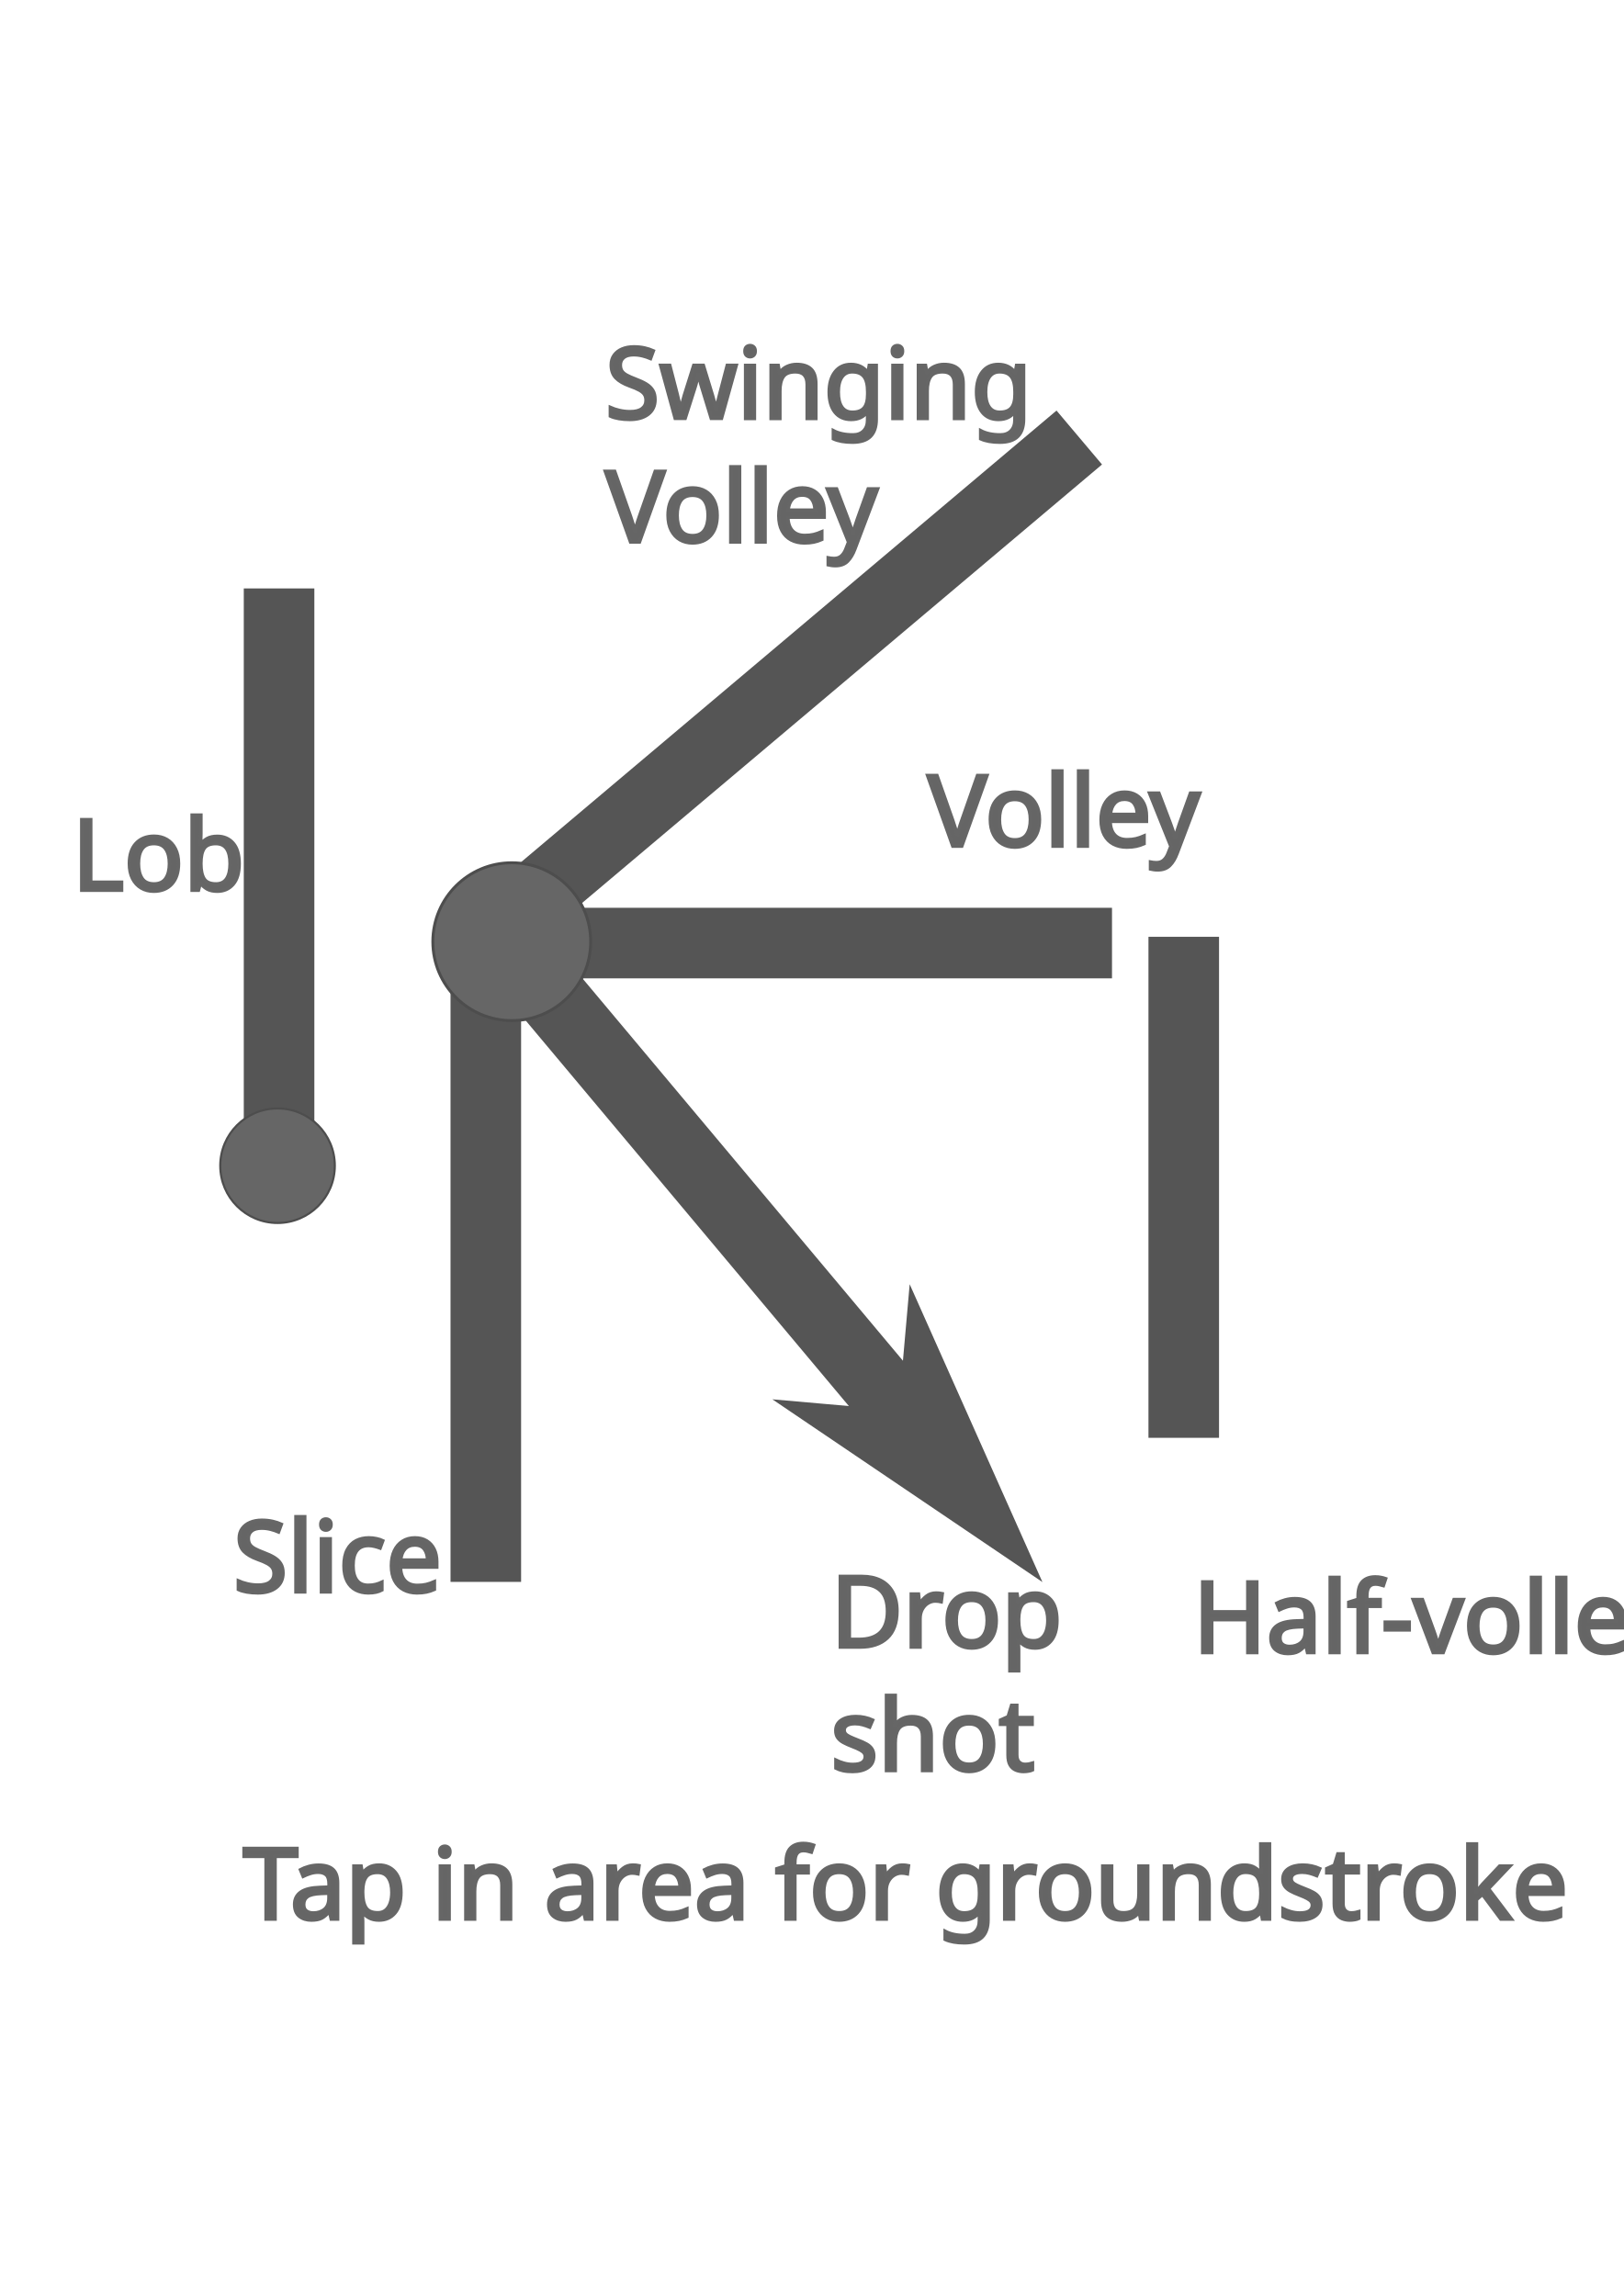
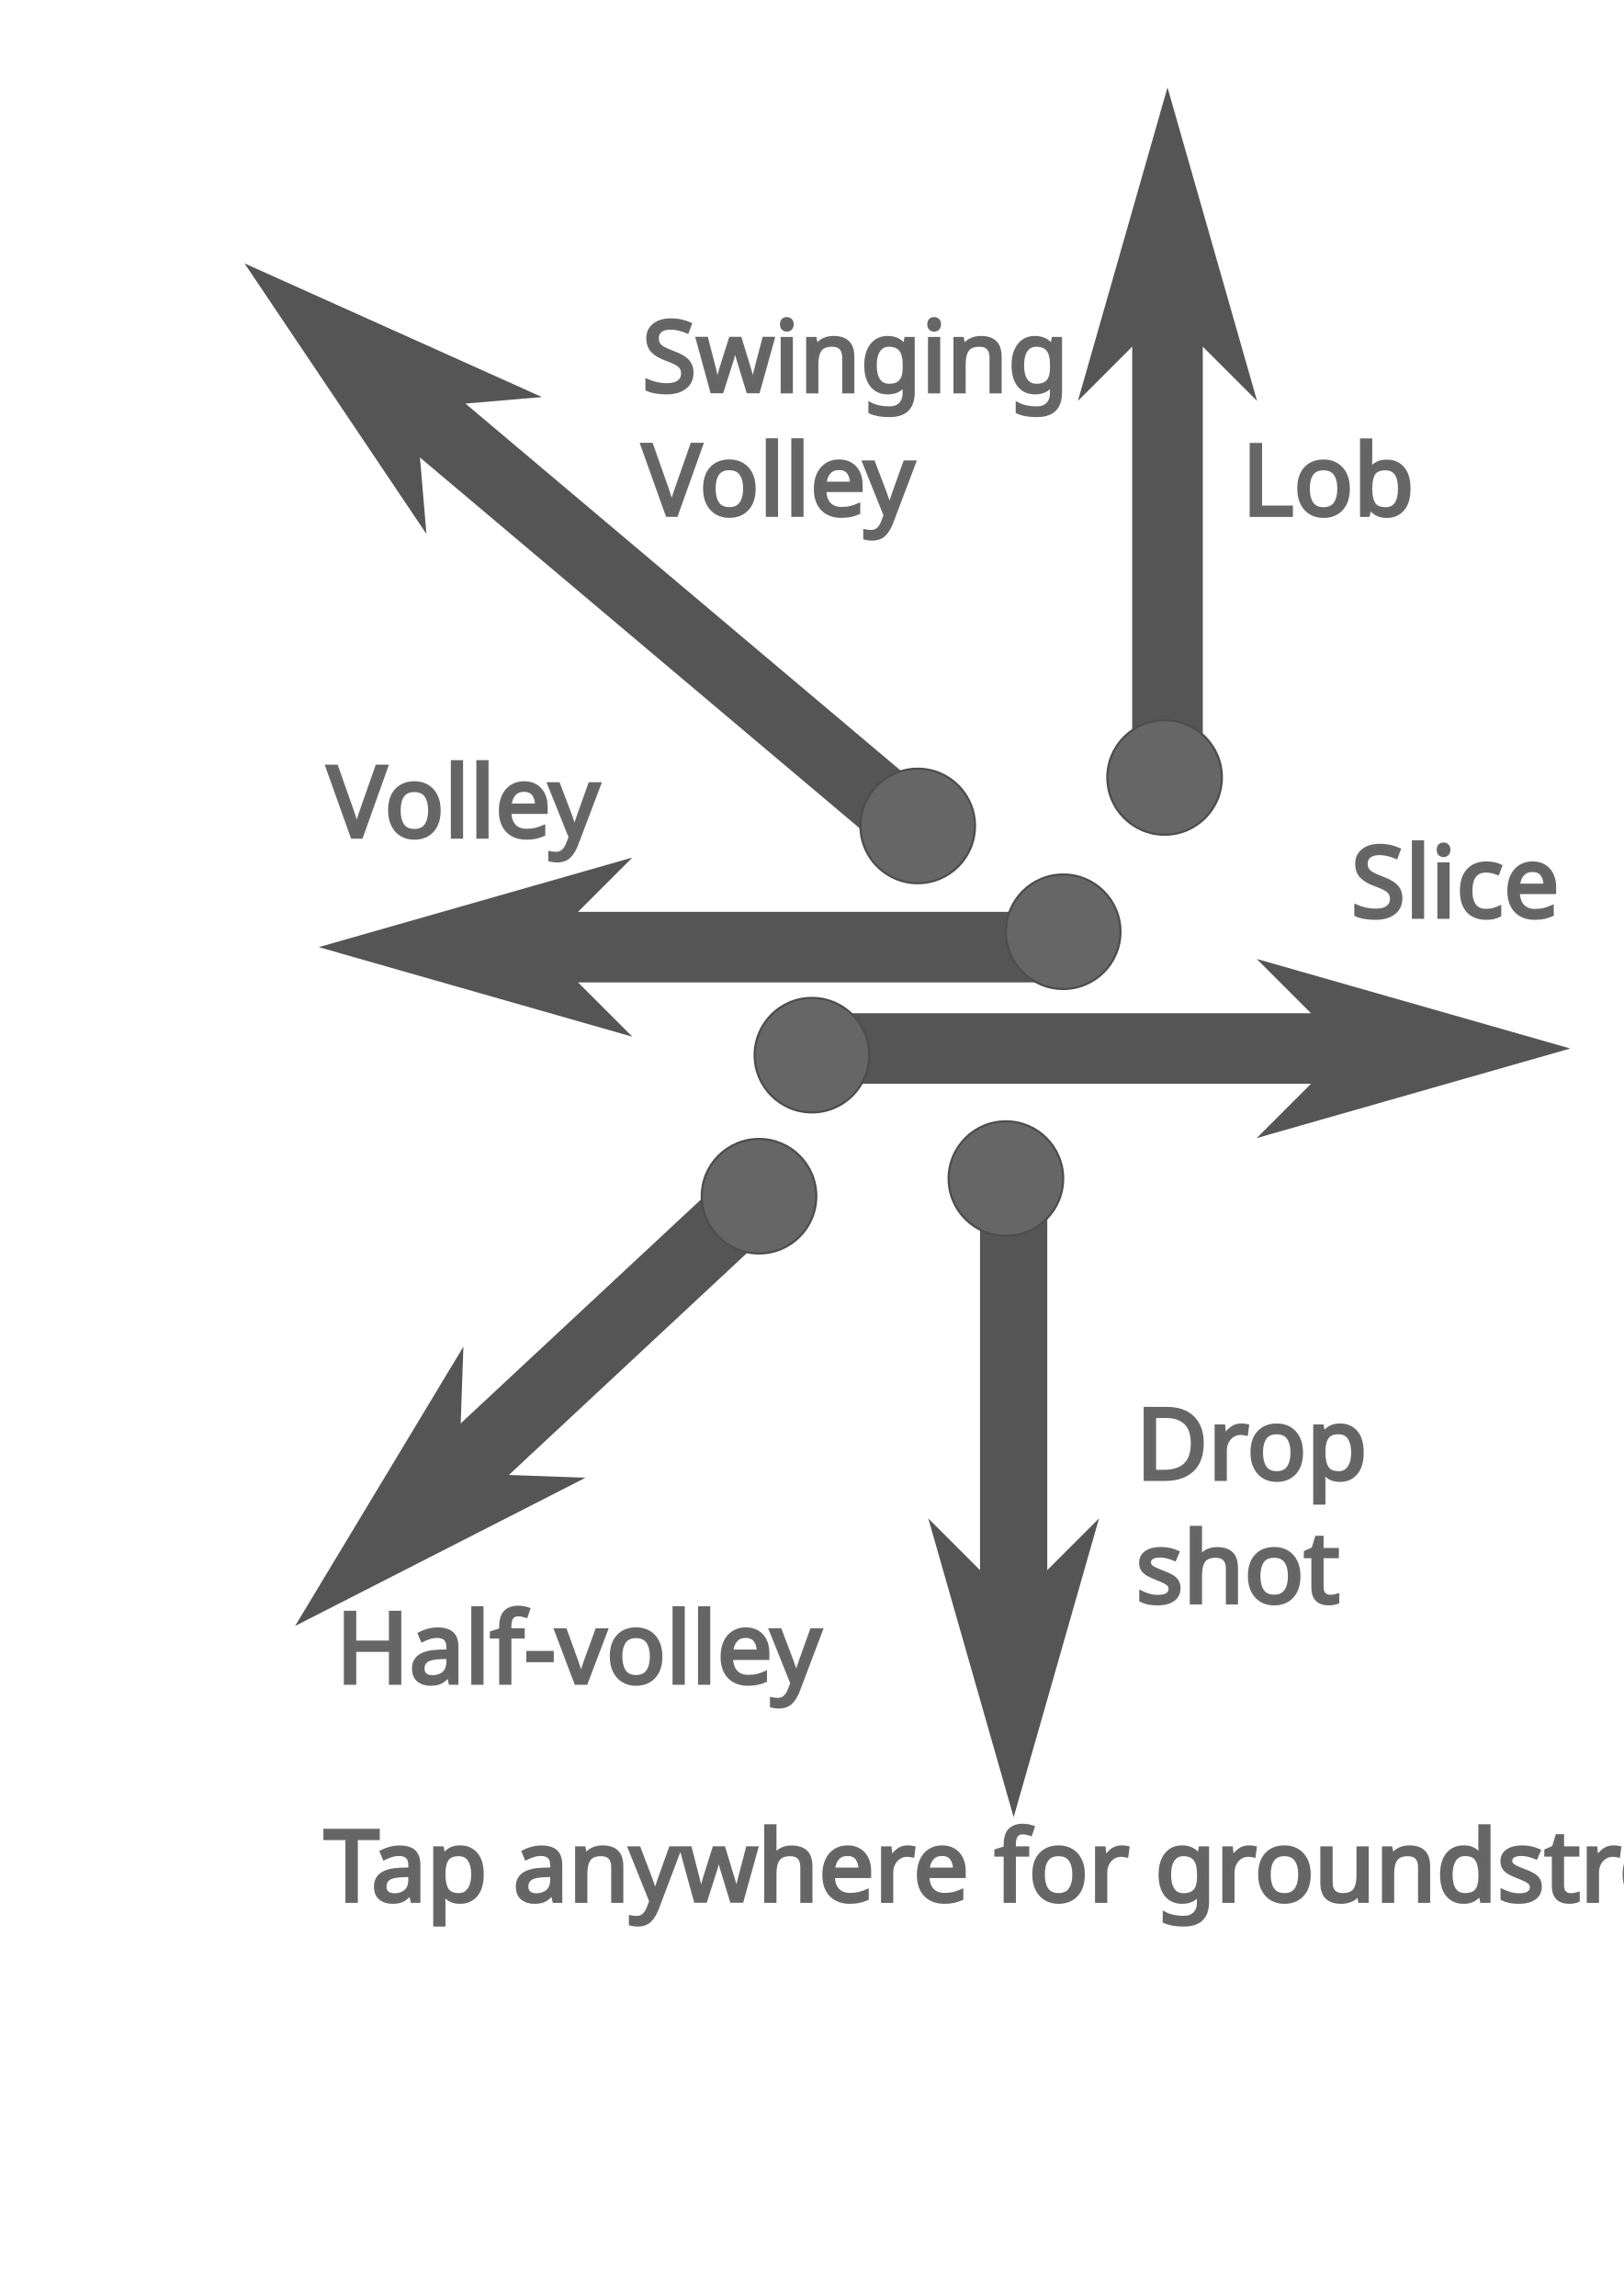
<svg xmlns="http://www.w3.org/2000/svg" width="744.094" height="1052.362" id="svg3362" version="1.1">
  <defs id="defs3364">
    <marker style="overflow:visible" id="Arrow1SendWky" refX="0" refY="0" orient="auto">
      <path transform="matrix(-0.2,0,0,-0.2,-1.2,0)" style="fill:#ff0000;fill-rule:evenodd;stroke:#ff0000;stroke-width:1pt" d="M 0,0 5,-5 -12.5,0 5,5 0,0 z" id="path7468" />
    </marker>
    <marker style="overflow:visible" id="Arrow1SendW3" refX="0" refY="0" orient="auto">
      <path transform="matrix(-0.2,0,0,-0.2,-1.2,0)" style="fill:#ff0000;fill-rule:evenodd;stroke:#ff0000;stroke-width:1pt" d="M 0,0 5,-5 -12.5,0 5,5 0,0 z" id="path7447" />
    </marker>
    <marker style="overflow:visible" id="Arrow1SendWo" refX="0" refY="0" orient="auto">
      <path transform="matrix(-0.2,0,0,-0.2,-1.2,0)" style="fill:#ff0000;fill-rule:evenodd;stroke:#ff0000;stroke-width:1pt" d="M 0,0 5,-5 -12.5,0 5,5 0,0 z" id="path7456" />
    </marker>
    <marker style="overflow:visible" id="Arrow1SendWc" refX="0" refY="0" orient="auto">
      <path transform="matrix(-0.2,0,0,-0.2,-1.2,0)" style="fill:#ff0000;fill-rule:evenodd;stroke:#ff0000;stroke-width:1pt" d="M 0,0 5,-5 -12.5,0 5,5 0,0 z" id="path7459" />
    </marker>
    <marker style="overflow:visible" id="Arrow1SendWX" refX="0" refY="0" orient="auto">
      <path transform="matrix(-0.2,0,0,-0.2,-1.2,0)" style="fill:#ff0000;fill-rule:evenodd;stroke:#ff0000;stroke-width:1pt" d="M 0,0 5,-5 -12.5,0 5,5 0,0 z" id="path7453" />
    </marker>
    <marker style="overflow:visible" id="Arrow1SendWC" refX="0" refY="0" orient="auto">
      <path transform="matrix(-0.2,0,0,-0.2,-1.2,0)" style="fill:#ff0000;fill-rule:evenodd;stroke:#ff0000;stroke-width:1pt" d="M 0,0 5,-5 -12.5,0 5,5 0,0 z" id="path7480" />
    </marker>
    <marker style="overflow:visible" id="Arrow1SendW3k" refX="0" refY="0" orient="auto">
      <path transform="matrix(-0.2,0,0,-0.2,-1.2,0)" style="stroke-width:1pt;stroke:#999999;fill-rule:evenodd;fill:#999999" d="M 0,0 5,-5 -12.5,0 5,5 0,0 z" id="path3456" />
    </marker>
    <marker style="overflow:visible" id="Arrow1SendWXy" refX="0" refY="0" orient="auto">
      <path transform="matrix(-0.2,0,0,-0.2,-1.2,0)" style="stroke-width:1pt;stroke:#999999;fill-rule:evenodd;fill:#999999" d="M 0,0 5,-5 -12.5,0 5,5 0,0 z" id="path3459" />
    </marker>
    <marker style="overflow:visible" id="Arrow1SendWoK" refX="0" refY="0" orient="auto">
      <path transform="matrix(-0.2,0,0,-0.2,-1.2,0)" style="stroke-width:1pt;stroke:#999999;fill-rule:evenodd;fill:#999999" d="M 0,0 5,-5 -12.5,0 5,5 0,0 z" id="path3462" />
    </marker>
    <marker style="overflow:visible" id="Arrow1SendWcS" refX="0" refY="0" orient="auto">
      <path transform="matrix(-0.2,0,0,-0.2,-1.2,0)" style="stroke-width:1pt;stroke:#999999;fill-rule:evenodd;fill:#999999" d="M 0,0 5,-5 -12.5,0 5,5 0,0 z" id="path3465" />
    </marker>
    <marker style="overflow:visible" id="Arrow1SendWCJ" refX="0" refY="0" orient="auto">
      <path transform="matrix(-0.2,0,0,-0.2,-1.2,0)" style="stroke-width:1pt;stroke:#999999;fill-rule:evenodd;fill:#999999" d="M 0,0 5,-5 -12.5,0 5,5 0,0 z" id="path3468" />
    </marker>
    <marker style="overflow:visible" id="Arrow1SendWkyr" refX="0" refY="0" orient="auto">
      <path transform="matrix(-0.2,0,0,-0.2,-1.2,0)" style="stroke-width:1pt;stroke:#999999;fill-rule:evenodd;fill:#999999" d="M 0,0 5,-5 -12.5,0 5,5 0,0 z" id="path3471" />
    </marker>
    <marker style="overflow:visible" id="Arrow1SendW3kV" refX="0" refY="0" orient="auto">
      <path transform="matrix(-0.2,0,0,-0.2,-1.2,0)" style="stroke:#999999;stroke-width:1pt;fill:#999999;fill-rule:evenodd" d="M 0,0 5,-5 -12.5,0 5,5 0,0 z" id="path3748" />
    </marker>
    <marker style="overflow:visible" id="Arrow1SendWXy6" refX="0" refY="0" orient="auto">
      <path transform="matrix(-0.2,0,0,-0.2,-1.2,0)" style="stroke:#b3b3b3;stroke-width:1pt;fill:#b3b3b3;fill-rule:evenodd" d="M 0,0 5,-5 -12.5,0 5,5 0,0 z" id="path3751" />
    </marker>
    <marker style="overflow:visible" id="Arrow1SendWoK8" refX="0" refY="0" orient="auto">
      <path transform="matrix(-0.2,0,0,-0.2,-1.2,0)" style="stroke:#b3b3b3;stroke-width:1pt;fill:#b3b3b3;fill-rule:evenodd" d="M 0,0 5,-5 -12.5,0 5,5 0,0 z" id="path3754" />
    </marker>
    <marker style="overflow:visible" id="Arrow1SendWcSM" refX="0" refY="0" orient="auto">
      <path transform="matrix(-0.2,0,0,-0.2,-1.2,0)" style="stroke:#b3b3b3;stroke-width:1pt;fill:#b3b3b3;fill-rule:evenodd" d="M 0,0 5,-5 -12.5,0 5,5 0,0 z" id="path3757" />
    </marker>
    <marker style="overflow:visible" id="Arrow1SendWCJ0" refX="0" refY="0" orient="auto">
      <path transform="matrix(-0.2,0,0,-0.2,-1.2,0)" style="stroke:#b3b3b3;stroke-width:1pt;fill:#b3b3b3;fill-rule:evenodd" d="M 0,0 5,-5 -12.5,0 5,5 0,0 z" id="path3760" />
    </marker>
    <marker style="overflow:visible" id="Arrow1SendWkyrR" refX="0" refY="0" orient="auto">
      <path transform="matrix(-0.2,0,0,-0.2,-1.2,0)" style="stroke:#b3b3b3;stroke-width:1pt;fill:#b3b3b3;fill-rule:evenodd" d="M 0,0 5,-5 -12.5,0 5,5 0,0 z" id="path3763" />
    </marker>
    <marker style="overflow:visible" id="Arrow1SendW3kV7" refX="0" refY="0" orient="auto">
      <path transform="matrix(-0.2,0,0,-0.2,-1.2,0)" style="fill-rule:evenodd;stroke:#808080;stroke-width:1pt;fill:#808080" d="M 0,0 5,-5 -12.5,0 5,5 0,0 z" id="path3896" />
    </marker>
    <marker style="overflow:visible" id="Arrow1SendWXy6m" refX="0" refY="0" orient="auto">
      <path transform="matrix(-0.2,0,0,-0.2,-1.2,0)" style="fill-rule:evenodd;stroke:#808080;stroke-width:1pt;fill:#808080" d="M 0,0 5,-5 -12.5,0 5,5 0,0 z" id="path3899" />
    </marker>
    <marker style="overflow:visible" id="Arrow1SendWoK8q" refX="0" refY="0" orient="auto">
      <path transform="matrix(-0.2,0,0,-0.2,-1.2,0)" style="fill-rule:evenodd;stroke:#808080;stroke-width:1pt;fill:#808080" d="M 0,0 5,-5 -12.5,0 5,5 0,0 z" id="path3902" />
    </marker>
    <marker style="overflow:visible" id="Arrow1SendWcSMy" refX="0" refY="0" orient="auto">
      <path transform="matrix(-0.2,0,0,-0.2,-1.2,0)" style="fill-rule:evenodd;stroke:#808080;stroke-width:1pt;fill:#808080" d="M 0,0 5,-5 -12.5,0 5,5 0,0 z" id="path3905" />
    </marker>
    <marker style="overflow:visible" id="Arrow1SendWCJ0z" refX="0" refY="0" orient="auto">
      <path transform="matrix(-0.2,0,0,-0.2,-1.2,0)" style="fill-rule:evenodd;stroke:#808080;stroke-width:1pt;fill:#808080" d="M 0,0 5,-5 -12.5,0 5,5 0,0 z" id="path3908" />
    </marker>
    <marker style="overflow:visible" id="Arrow1SendWkyrRu" refX="0" refY="0" orient="auto">
      <path transform="matrix(-0.2,0,0,-0.2,-1.2,0)" style="fill-rule:evenodd;stroke:#808080;stroke-width:1pt;fill:#808080" d="M 0,0 5,-5 -12.5,0 5,5 0,0 z" id="path3911" />
    </marker>
    <marker style="overflow:visible" id="Arrow1SendWcSMy-1" refX="0" refY="0" orient="auto">
      <path transform="matrix(-0.2,0,0,-0.2,-1.2,0)" style="fill:#808080;fill-rule:evenodd;stroke:#808080;stroke-width:1pt" d="M 0,0 5,-5 -12.5,0 5,5 0,0 z" id="path3905-9" />
    </marker>
    <marker style="overflow:visible" id="Arrow1SendWcSMyt" refX="0" refY="0" orient="auto">
      <path transform="matrix(-0.2,0,0,-0.2,-1.2,0)" style="stroke:#555555;stroke-width:1pt;fill:#555555;fill-rule:evenodd" d="M 0,0 5,-5 -12.5,0 5,5 0,0 z" id="path5007" />
    </marker>
    <marker style="overflow:visible" id="Arrow1SendWcSMyj" refX="0" refY="0" orient="auto">
      <path transform="matrix(-0.2,0,0,-0.2,-1.2,0)" style="stroke:#555555;stroke-width:1pt;fill:#555555;fill-rule:evenodd" d="M 0,0 5,-5 -12.5,0 5,5 0,0 z" id="path5010" />
    </marker>
    <marker style="overflow:visible" id="Arrow1SendWcSMyl" refX="0" refY="0" orient="auto">
      <path transform="matrix(-0.2,0,0,-0.2,-1.2,0)" style="stroke:#555555;stroke-width:1pt;fill:#555555;fill-rule:evenodd" d="M 0,0 5,-5 -12.5,0 5,5 0,0 z" id="path5013" />
    </marker>
    <marker style="overflow:visible" id="Arrow1SendWcSMyw" refX="0" refY="0" orient="auto">
      <path transform="matrix(-0.2,0,0,-0.2,-1.2,0)" style="stroke:#555555;stroke-width:1pt;fill:#555555;fill-rule:evenodd" d="M 0,0 5,-5 -12.5,0 5,5 0,0 z" id="path5016" />
    </marker>
    <marker style="overflow:visible" id="Arrow1SendWcSMyr" refX="0" refY="0" orient="auto">
      <path transform="matrix(-0.2,0,0,-0.2,-1.2,0)" style="stroke:#555555;stroke-width:1pt;fill:#555555;fill-rule:evenodd" d="M 0,0 5,-5 -12.5,0 5,5 0,0 z" id="path5019" />
    </marker>
    <marker style="overflow:visible" id="Arrow1SendWcSMyT" refX="0" refY="0" orient="auto">
      <path transform="matrix(-0.2,0,0,-0.2,-1.2,0)" style="stroke:#555555;stroke-width:1pt;fill:#555555;fill-rule:evenodd" d="M 0,0 5,-5 -12.5,0 5,5 0,0 z" id="path5022" />
    </marker>
+     <marker style="overflow:visible" id="Arrow1SendWcSMyT-9" refX="0" refY="0" orient="auto">
+       <path transform="matrix(-0.2,0,0,-0.2,-1.2,0)" style="fill:#555555;fill-rule:evenodd;stroke:#555555;stroke-width:1pt" d="M 0,0 5,-5 -12.5,0 5,5 0,0 z" id="path5022-9" />
+     </marker>
+     <marker style="overflow:visible" id="Arrow1SendWcSMyt-1" refX="0" refY="0" orient="auto">
+       <path transform="matrix(-0.2,0,0,-0.2,-1.2,0)" style="fill:#555555;fill-rule:evenodd;stroke:#555555;stroke-width:1pt" d="M 0,0 5,-5 -12.5,0 5,5 0,0 z" id="path5007-0" />
+     </marker>
+     <marker style="overflow:visible" id="Arrow1SendWcSMyw-2" refX="0" refY="0" orient="auto">
+       <path transform="matrix(-0.2,0,0,-0.2,-1.2,0)" style="fill:#555555;fill-rule:evenodd;stroke:#555555;stroke-width:1pt" d="M 0,0 5,-5 -12.5,0 5,5 0,0 z" id="path5016-1" />
+     </marker>
+     <marker style="overflow:visible" id="Arrow1SendWcSMyl-2" refX="0" refY="0" orient="auto">
+       <path transform="matrix(-0.2,0,0,-0.2,-1.2,0)" style="fill:#555555;fill-rule:evenodd;stroke:#555555;stroke-width:1pt" d="M 0,0 5,-5 -12.5,0 5,5 0,0 z" id="path5013-4" />
+     </marker>
+     <marker style="overflow:visible" id="Arrow1SendWcSMyj-7" refX="0" refY="0" orient="auto">
+       <path transform="matrix(-0.2,0,0,-0.2,-1.2,0)" style="fill:#555555;fill-rule:evenodd;stroke:#555555;stroke-width:1pt" d="M 0,0 5,-5 -12.5,0 5,5 0,0 z" id="path5010-5" />
+     </marker>
+     <marker style="overflow:visible" id="marker3209" refX="0" refY="0" orient="auto">
+       <path transform="matrix(-0.2,0,0,-0.2,-1.2,0)" style="fill:#555555;fill-rule:evenodd;stroke:#555555;stroke-width:1pt" d="M 0,0 5,-5 -12.5,0 5,5 0,0 z" id="path3211" />
+     </marker>
  </defs>
  <g id="layer1">
-     <path id="path2987" d="m 127.886,533.058 0,-263.359" style="stroke-linejoin:miter;enable-background:accumulate;marker-end:url(#Arrow1SendWcSMyj);stroke-opacity:1;fill-opacity:1;color:#000000;fill-rule:nonzero;stroke-dashoffset:0;visibility:visible;stroke:#555555;stroke-linecap:butt;stroke-miterlimit:4;marker:none;stroke-dasharray:none;overflow:visible;stroke-width:32.342;display:inline;fill:#555555" />
-     <path style="stroke-linejoin:miter;enable-background:accumulate;marker-end:url(#Arrow1SendWcSMyl);stroke-opacity:1;fill-opacity:1;color:#000000;fill-rule:nonzero;stroke-dashoffset:0;visibility:visible;stroke:#555555;stroke-linecap:butt;stroke-miterlimit:4;marker:none;stroke-dasharray:none;overflow:visible;stroke-width:32.342;display:inline;fill:#555555" d="m 222.631,443.214 0,281.84" id="path4412" />
-     <path id="path4414" d="M 237.333,438.313 440.627,680.88" style="stroke-linejoin:miter;marker-end:url(#Arrow1SendWcSMyr);stroke-opacity:1;fill-opacity:1;stroke:#555555;stroke-linecap:butt;stroke-miterlimit:4;stroke-dasharray:none;stroke-width:32.342;fill:#555555" />
-     <path style="stroke-linejoin:miter;enable-background:accumulate;marker-end:url(#Arrow1SendWcSMyw);stroke-opacity:1;fill-opacity:1;color:#000000;fill-rule:nonzero;stroke-dashoffset:0;visibility:visible;stroke:#555555;stroke-linecap:butt;stroke-miterlimit:4;marker:none;stroke-dasharray:none;overflow:visible;stroke-width:32.342;display:inline;fill:#555555" d="M 228.929,424.621 494.598,200.535" id="path4416" />
-     <path id="path4418" d="m 217.604,432.252 291.99,3e-5" style="stroke-linejoin:miter;enable-background:accumulate;marker-end:url(#Arrow1SendWcSMyt);stroke-opacity:1;fill-opacity:1;color:#000000;fill-rule:nonzero;stroke-dashoffset:0;visibility:visible;stroke:#555555;stroke-linecap:butt;stroke-miterlimit:4;marker:none;stroke-dasharray:none;overflow:visible;stroke-width:32.342;display:inline;fill:#555555" />
-     <path transform="matrix(0.9670794,0,0,0.9670794,87.12482,342.2607)" d="m 68.571,198.571 a 27.143,27.143 0 1 1 -54.286,0 27.143,27.143 0 1 1 54.286,0 z" id="path2985" style="stroke-opacity:1;fill-rule:nonzero;color:#000000;fill-opacity:1;visibility:visible;stroke:#4d4d4d;marker:none;overflow:visible;enable-background:accumulate;display:inline;fill:#666666" />
-     <text xml:space="preserve" style="stroke-width:1.617;letter-spacing:0px;-inkscape-font-specification:Abel;font-family:Abel;fill-opacity:1;font-size:45.279px;font-style:normal;word-spacing:0px;stroke:#666666;font-stretch:normal;font-variant:normal;font-weight:normal;line-height:125%;fill:#656565;stroke-opacity:1" x="33.1" y="408.022" id="text4597-4">
-       <tspan style="stroke-width:1.617;stroke:#666666;fill:#656565;stroke-opacity:1;fill-opacity:1" x="33.1" y="408.022" id="tspan4601-2">Lob</tspan>
+     <path style="color:#000000;fill:#555555;fill-opacity:1;fill-rule:nonzero;stroke:#555555;stroke-width:32.342;stroke-linecap:butt;stroke-linejoin:miter;stroke-miterlimit:4;stroke-opacity:1;stroke-dasharray:none;stroke-dashoffset:0;marker:none;marker-end:url(#Arrow1SendWcSMyt);visibility:visible;display:inline;overflow:visible;enable-background:accumulate" d="m 495.817,434.113 -291.99,3e-5" id="path3068" />
+     <path id="path2987-3" d="m 535.028,361.173 0,-263.359" style="color:#000000;fill:#555555;fill-opacity:1;fill-rule:nonzero;stroke:#555555;stroke-width:32.342;stroke-linecap:butt;stroke-linejoin:miter;stroke-miterlimit:4;stroke-opacity:1;stroke-dasharray:none;stroke-dashoffset:0;marker:none;marker-end:url(#Arrow1SendWcSMyj);visibility:visible;display:inline;overflow:visible;enable-background:accumulate" />
+     <path style="color:#000000;fill:#555555;fill-opacity:1;fill-rule:nonzero;stroke:#555555;stroke-width:30.822;stroke-linecap:butt;stroke-linejoin:miter;stroke-miterlimit:4;stroke-opacity:1;stroke-dasharray:none;stroke-dashoffset:0;marker:none;marker-end:url(#Arrow1SendWcSMyl);visibility:visible;display:inline;overflow:visible;enable-background:accumulate" d="m 464.527,531.188 0,246.686" id="path4412-1" />
+     <path style="color:#000000;fill:#555555;fill-opacity:1;fill-rule:nonzero;stroke:#555555;stroke-width:32.342;stroke-linecap:butt;stroke-linejoin:miter;stroke-miterlimit:4;stroke-opacity:1;stroke-dasharray:none;stroke-dashoffset:0;marker:none;marker-end:url(#Arrow1SendWcSMyw);visibility:visible;display:inline;overflow:visible;enable-background:accumulate" d="M 421.864,382.036 156.194,157.95" id="path4416-6" />
+     <path id="path4418-8" d="m 369.88,480.58 291.99,3e-5" style="color:#000000;fill:#555555;fill-opacity:1;fill-rule:nonzero;stroke:#555555;stroke-width:32.342;stroke-linecap:butt;stroke-linejoin:miter;stroke-miterlimit:4;stroke-opacity:1;stroke-dasharray:none;stroke-dashoffset:0;marker:none;marker-end:url(#Arrow1SendWcSMyt);visibility:visible;display:inline;overflow:visible;enable-background:accumulate" />
+     <text xml:space="preserve" style="font-size:45.279px;font-style:normal;font-variant:normal;font-weight:normal;font-stretch:normal;line-height:125%;letter-spacing:0px;word-spacing:0px;fill:#656565;fill-opacity:1;stroke:#666666;stroke-width:1.617;stroke-opacity:1;font-family:Abel;-inkscape-font-specification:Abel" x="569.102" y="236.137" id="text4597-4-9">
+       <tspan style="fill:#656565;fill-opacity:1;stroke:#666666;stroke-width:1.617;stroke-opacity:1" x="569.102" y="236.137" id="tspan4601-2-9">Lob</tspan>
    </text>
-     <text xml:space="preserve" style="stroke-width:1.617;letter-spacing:0px;-inkscape-font-specification:Abel;font-family:Abel;fill-opacity:1;font-size:45.279px;font-style:normal;word-spacing:0px;stroke:#666666;font-stretch:normal;font-variant:normal;font-weight:normal;line-height:125%;fill:#656565;stroke-opacity:1" x="380.735" y="754.902" id="text4597-4-5">
-       <tspan style="stroke-width:1.617;stroke:#666666;fill:#656565;stroke-opacity:1;fill-opacity:1" x="380.735" y="754.902" id="tspan4601-2-7">Drop</tspan>
-       <tspan style="stroke-width:1.617;stroke:#666666;fill:#656565;stroke-opacity:1;fill-opacity:1" x="380.735" y="811.501" id="tspan4652">shot</tspan>
+     <text xml:space="preserve" style="font-size:45.279px;font-style:normal;font-variant:normal;font-weight:normal;font-stretch:normal;line-height:125%;letter-spacing:0px;word-spacing:0px;fill:#656565;fill-opacity:1;stroke:#666666;stroke-width:1.617;stroke-opacity:1;font-family:Abel;-inkscape-font-specification:Abel" x="520.527" y="677.972" id="text4597-4-5-7">
+       <tspan style="fill:#656565;fill-opacity:1;stroke:#666666;stroke-width:1.617;stroke-opacity:1" x="520.527" y="677.972" id="tspan4601-2-7-2">Drop</tspan>
+       <tspan style="fill:#656565;fill-opacity:1;stroke:#666666;stroke-width:1.617;stroke-opacity:1" x="520.527" y="734.571" id="tspan4652-7">shot</tspan>
    </text>
-     <text xml:space="preserve" style="stroke-width:1.617;letter-spacing:0px;-inkscape-font-specification:Abel;font-family:Abel;fill-opacity:1;font-size:45.279px;font-style:normal;word-spacing:0px;stroke:#666666;font-stretch:normal;font-variant:normal;font-weight:normal;line-height:125%;fill:#656565;stroke-opacity:1" x="277.42" y="191.782" id="text4597-4-5-5">
-       <tspan style="stroke-width:1.617;stroke:#666666;fill:#656565;stroke-opacity:1;fill-opacity:1" x="277.42" y="191.782" id="tspan4652-6">Swinging</tspan>
-       <tspan style="stroke-width:1.617;stroke:#666666;fill:#656565;stroke-opacity:1;fill-opacity:1" x="277.42" y="248.381" id="tspan4680">Volley</tspan>
+     <text xml:space="preserve" style="font-size:45.279px;font-style:normal;font-variant:normal;font-weight:normal;font-stretch:normal;line-height:125%;letter-spacing:0px;word-spacing:0px;fill:#656565;fill-opacity:1;stroke:#666666;stroke-width:1.617;stroke-opacity:1;font-family:Abel;-inkscape-font-specification:Abel" x="294.266" y="179.501" id="text4597-4-5-5-6">
+       <tspan style="fill:#656565;fill-opacity:1;stroke:#666666;stroke-width:1.617;stroke-opacity:1" x="294.266" y="179.501" id="tspan4652-6-2">Swinging</tspan>
+       <tspan style="fill:#656565;fill-opacity:1;stroke:#666666;stroke-width:1.617;stroke-opacity:1" x="294.266" y="236.101" id="tspan4680-1">Volley</tspan>
    </text>
-     <text xml:space="preserve" style="stroke-width:1.617;letter-spacing:0px;-inkscape-font-specification:Abel;font-family:Abel;fill-opacity:1;font-size:45.279px;font-style:normal;word-spacing:0px;stroke:#666666;font-stretch:normal;font-variant:normal;font-weight:normal;line-height:125%;fill:#656565;stroke-opacity:1" x="425.117" y="387.811" id="text4597-4-5-5-9">
-       <tspan style="stroke-width:1.617;stroke:#666666;fill:#656565;stroke-opacity:1;fill-opacity:1" x="425.117" y="387.811" id="tspan4712">Volley</tspan>
+     <text xml:space="preserve" style="font-size:45.279px;font-style:normal;font-variant:normal;font-weight:normal;font-stretch:normal;line-height:125%;letter-spacing:0px;word-spacing:0px;fill:#656565;fill-opacity:1;stroke:#666666;stroke-width:1.617;stroke-opacity:1;font-family:Abel;-inkscape-font-specification:Abel" x="149.92" y="383.611" id="text4597-4-5-5-9-2">
+       <tspan style="fill:#656565;fill-opacity:1;stroke:#666666;stroke-width:1.617;stroke-opacity:1" x="149.92" y="383.611" id="tspan4712-1">Volley</tspan>
    </text>
-     <text xml:space="preserve" style="font-size:45.279px;stroke-width:1.617;font-family:Abel;fill-opacity:1;letter-spacing:0px;-inkscape-font-specification:Abel;font-style:normal;word-spacing:0px;stroke:#666666;font-stretch:normal;font-variant:normal;font-weight:normal;line-height:125%;fill:#656565;stroke-opacity:1" x="106.944" y="729.612" id="text4597-4-5-5-9-9">
-       <tspan style="fill:#656565;stroke:#666666;stroke-width:1.617;stroke-opacity:1;fill-opacity:1" x="106.944" y="729.612" id="tspan4712-5">Slice</tspan>
+     <text xml:space="preserve" style="font-size:45.279px;font-style:normal;font-variant:normal;font-weight:normal;font-stretch:normal;line-height:125%;letter-spacing:0px;word-spacing:0px;fill:#656565;fill-opacity:1;stroke:#666666;stroke-width:1.617;stroke-opacity:1;font-family:Abel;-inkscape-font-specification:Abel" x="619.128" y="420.346" id="text4597-4-5-5-9-9-7">
+       <tspan style="fill:#656565;fill-opacity:1;stroke:#666666;stroke-width:1.617;stroke-opacity:1" x="619.128" y="420.346" id="tspan4712-5-6">Slice</tspan>
    </text>
-     <path id="path4422-4-0" d="m 542.477,429.38 0,229.639" style="stroke-linejoin:miter;enable-background:accumulate;marker-end:url(#Arrow1SendWcSMyT);stroke-opacity:1;fill-opacity:1;color:#000000;fill-rule:nonzero;stroke-dashoffset:0;visibility:visible;stroke:#555555;stroke-linecap:butt;stroke-miterlimit:4;marker:none;stroke-dasharray:none;overflow:visible;stroke-width:32.342;display:inline;fill:#555555" />
-     <text xml:space="preserve" style="stroke-width:1.617;letter-spacing:0px;-inkscape-font-specification:Abel;font-family:Abel;fill-opacity:1;font-size:45.279px;font-style:normal;word-spacing:0px;stroke:#666666;font-stretch:normal;font-variant:normal;font-weight:normal;line-height:125%;fill:#656565;stroke-opacity:1" x="546.807" y="757.425" id="text4597-4-5-5-9-9-7-9-7-0">
-       <tspan style="stroke-width:1.617;stroke:#666666;fill:#656565;stroke-opacity:1;fill-opacity:1" x="546.807" y="757.425" id="tspan4779-8-3">Half-volley</tspan>
+     <path id="path4422-4-0-6" d="M 345.447,549.297 177.475,705.884" style="color:#000000;fill:#555555;fill-opacity:1;fill-rule:nonzero;stroke:#555555;stroke-width:32.342;stroke-linecap:butt;stroke-linejoin:miter;stroke-miterlimit:4;stroke-opacity:1;stroke-dasharray:none;stroke-dashoffset:0;marker:none;marker-end:url(#Arrow1SendWcSMyT);visibility:visible;display:inline;overflow:visible;enable-background:accumulate" />
+     <text xml:space="preserve" style="font-size:45.279px;font-style:normal;font-variant:normal;font-weight:normal;font-stretch:normal;line-height:125%;letter-spacing:0px;word-spacing:0px;fill:#656565;fill-opacity:1;stroke:#666666;stroke-width:1.617;stroke-opacity:1;font-family:Abel;-inkscape-font-specification:Abel" x="153.988" y="771.408" id="text4597-4-5-5-9-9-7-9-7-0-0">
+       <tspan style="fill:#656565;fill-opacity:1;stroke:#666666;stroke-width:1.617;stroke-opacity:1" x="153.988" y="771.408" id="tspan4779-8-3-5">Half-volley</tspan>
    </text>
-     <path style="stroke-opacity:1;fill-rule:nonzero;color:#000000;fill-opacity:1;visibility:visible;stroke:#4d4d4d;marker:none;overflow:visible;enable-background:accumulate;display:inline;fill:#666666" id="path3568" d="m 68.571,198.571 a 27.143,27.143 0 1 1 -54.286,0 27.143,27.143 0 1 1 54.286,0 z" transform="matrix(1.332509,0,0,1.332509,179.3256,167.0207)" />
-     <text id="text4597" y="879.588" x="111.405" style="font-size:45.279px;font-style:normal;font-variant:normal;font-weight:normal;font-stretch:normal;line-height:125%;letter-spacing:0px;word-spacing:0px;fill:#656565;fill-opacity:1;stroke:#666666;stroke-width:1.617;stroke-opacity:1;font-family:Abel;-inkscape-font-specification:Abel" xml:space="preserve">
-       <tspan id="tspan3626" style="fill:#656565;fill-opacity:1;stroke:#666666;stroke-width:1.617;stroke-opacity:1" y="879.588" x="111.405">Tap in area for groundstroke</tspan>
+     <text id="text4597-5" y="871.348" x="148.553" style="font-size:45.279px;font-style:normal;font-variant:normal;font-weight:normal;font-stretch:normal;line-height:125%;letter-spacing:0px;word-spacing:0px;fill:#656565;fill-opacity:1;stroke:#666666;stroke-width:1.617;stroke-opacity:1;font-family:Abel;-inkscape-font-specification:Abel" xml:space="preserve">
+       <tspan id="tspan3626-1" style="fill:#656565;fill-opacity:1;stroke:#666666;stroke-width:1.617;stroke-opacity:1" y="871.348" x="148.553">Tap anywhere for groundstroke</tspan>
    </text>
+     <path style="color:#000000;fill:#666666;fill-opacity:1;fill-rule:nonzero;stroke:#4d4d4d;stroke-opacity:1;marker:none;visibility:visible;display:inline;overflow:visible;enable-background:accumulate" id="path3081" d="m 68.571,198.571 a 27.143,27.143 0 1 1 -54.286,0 27.143,27.143 0 1 1 54.286,0 z" transform="matrix(-0.9670794,0,0,0.9670794,573.7689,164.3148)" />
+     <path transform="matrix(-0.9670794,0,0,0.9670794,387.9008,356.2438)" d="m 68.571,198.571 a 27.143,27.143 0 1 1 -54.286,0 27.143,27.143 0 1 1 54.286,0 z" id="path2985-4" style="color:#000000;fill:#666666;fill-opacity:1;fill-rule:nonzero;stroke:#4d4d4d;stroke-opacity:1;marker:none;visibility:visible;display:inline;overflow:visible;enable-background:accumulate" />
+     <path style="color:#000000;fill:#666666;fill-opacity:1;fill-rule:nonzero;stroke:#4d4d4d;stroke-opacity:1;marker:none;visibility:visible;display:inline;overflow:visible;enable-background:accumulate" id="path3083" d="m 68.571,198.571 a 27.143,27.143 0 1 1 -54.286,0 27.143,27.143 0 1 1 54.286,0 z" transform="matrix(-0.9670794,0,0,0.9670794,501.0379,348.1626)" />
+     <path transform="matrix(-0.9670794,0,0,0.9670794,460.6318,186.5382)" d="m 68.571,198.571 a 27.143,27.143 0 1 1 -54.286,0 27.143,27.143 0 1 1 54.286,0 z" id="path3085" style="color:#000000;fill:#666666;fill-opacity:1;fill-rule:nonzero;stroke:#4d4d4d;stroke-opacity:1;marker:none;visibility:visible;display:inline;overflow:visible;enable-background:accumulate" />
+     <path style="color:#000000;fill:#666666;fill-opacity:1;fill-rule:nonzero;stroke:#4d4d4d;stroke-opacity:1;marker:none;visibility:visible;display:inline;overflow:visible;enable-background:accumulate" id="path3087" d="m 68.571,198.571 a 27.143,27.143 0 1 1 -54.286,0 27.143,27.143 0 1 1 54.286,0 z" transform="matrix(-0.9670794,0,0,0.9670794,527.3019,235.0255)" />
+     <path transform="matrix(-0.9670794,0,0,0.9670794,412.1445,291.594)" d="m 68.571,198.571 a 27.143,27.143 0 1 1 -54.286,0 27.143,27.143 0 1 1 54.286,0 z" id="path3089" style="color:#000000;fill:#666666;fill-opacity:1;fill-rule:nonzero;stroke:#4d4d4d;stroke-opacity:1;marker:none;visibility:visible;display:inline;overflow:visible;enable-background:accumulate" />
  </g>
</svg>
